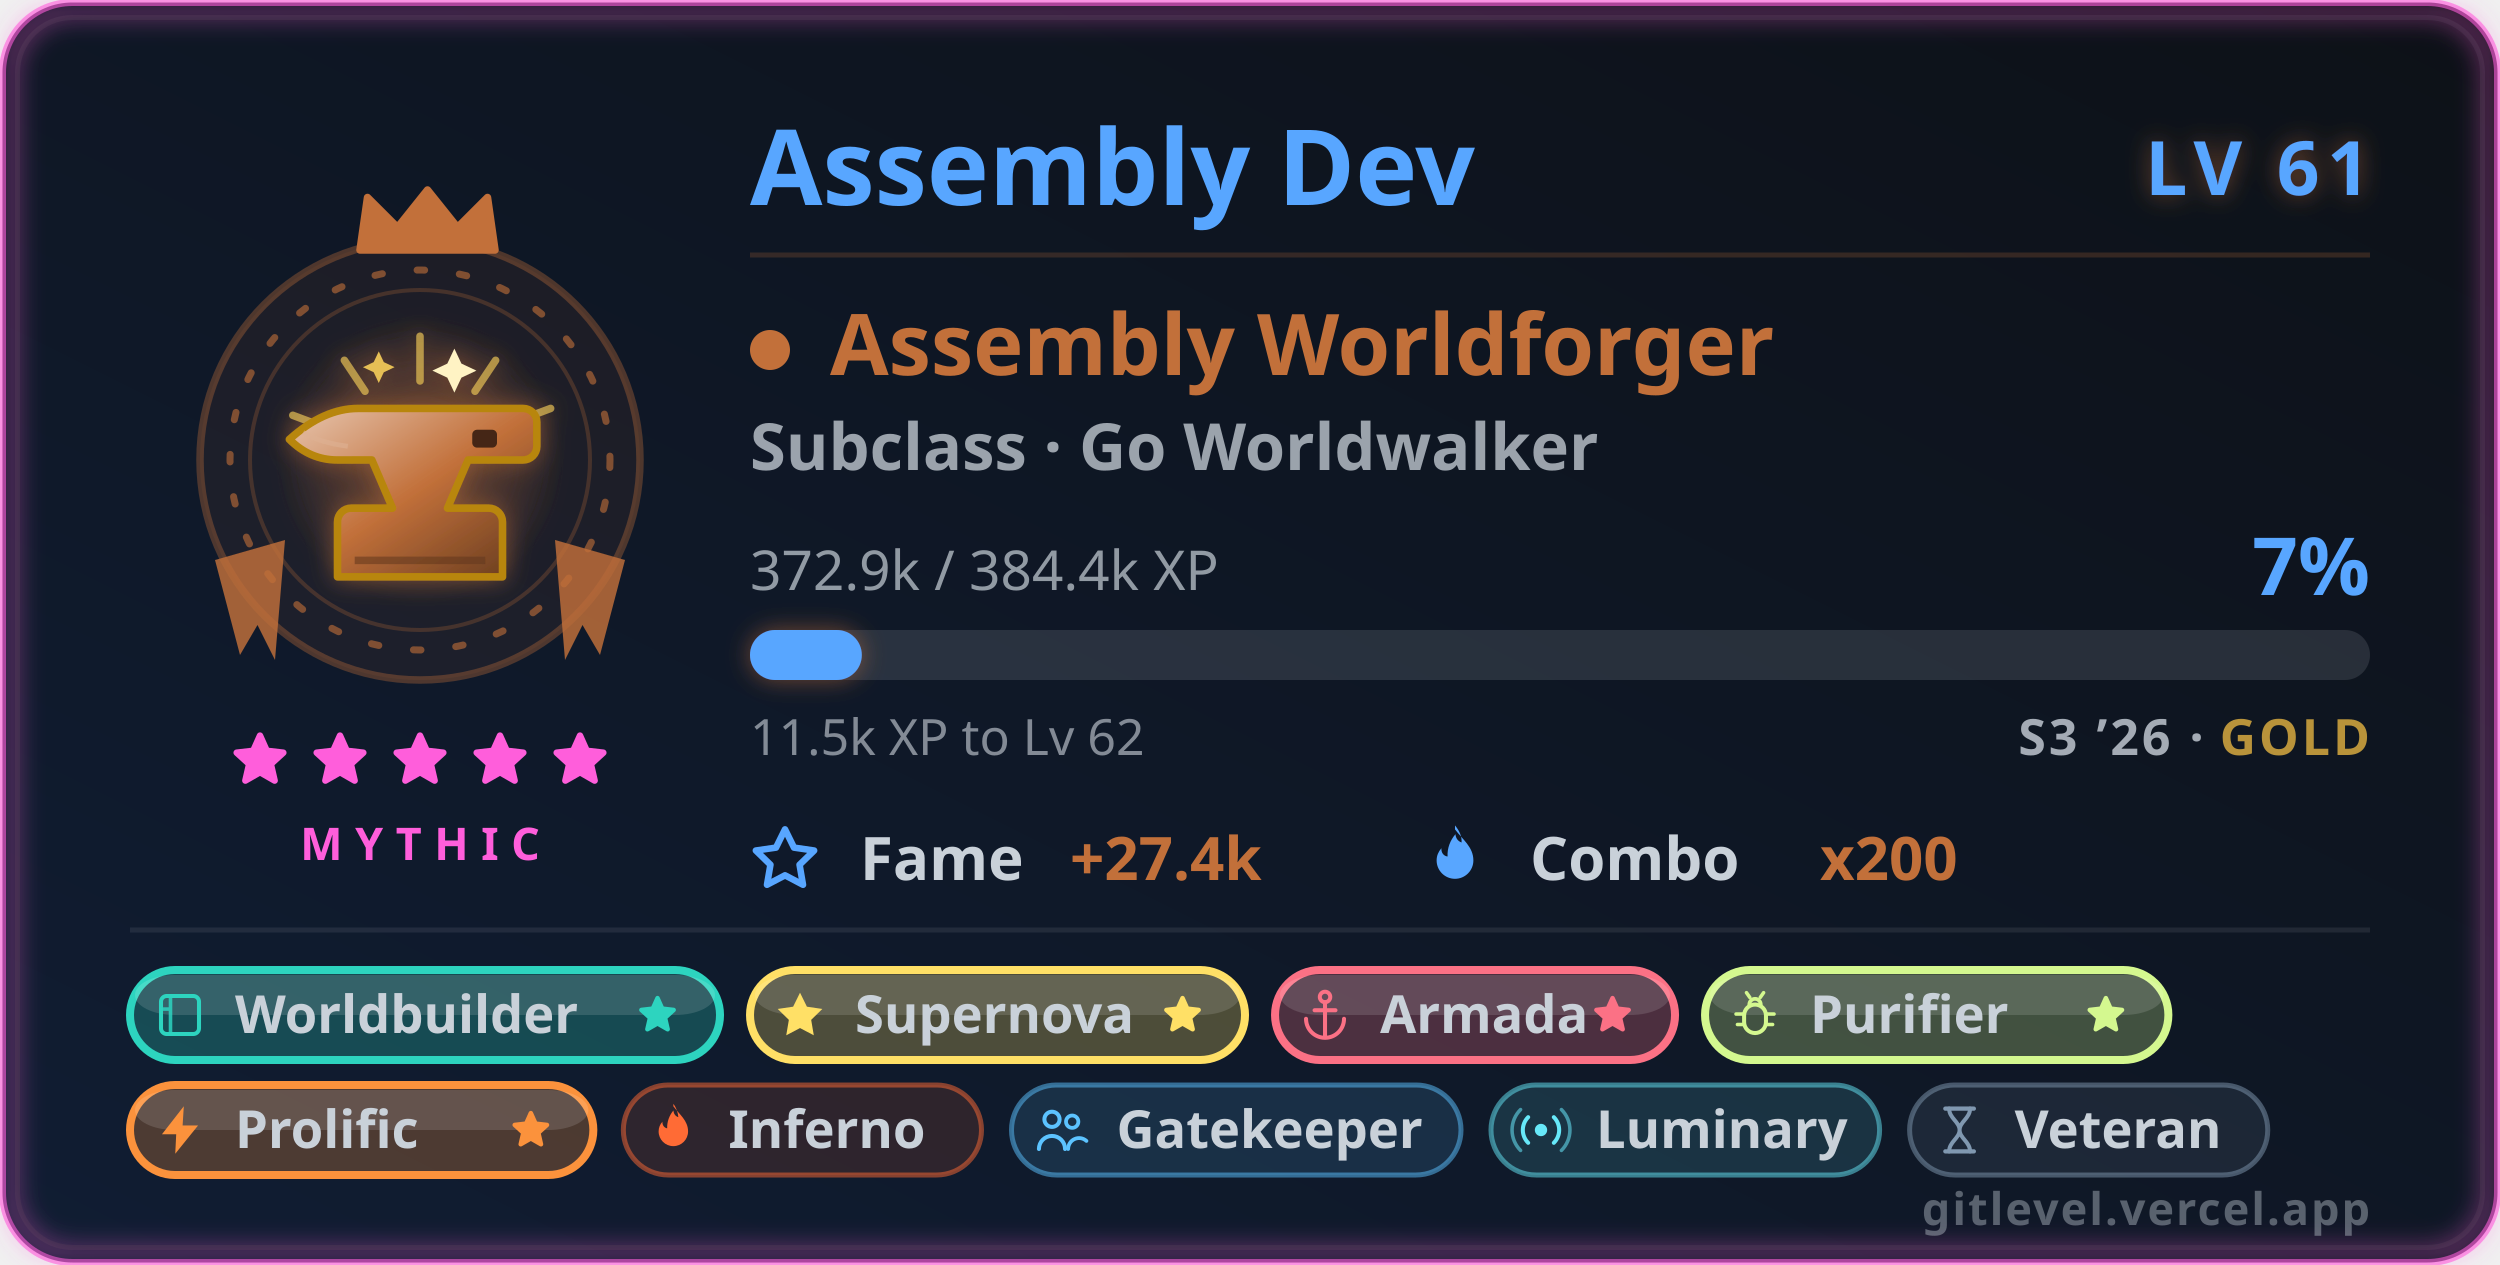
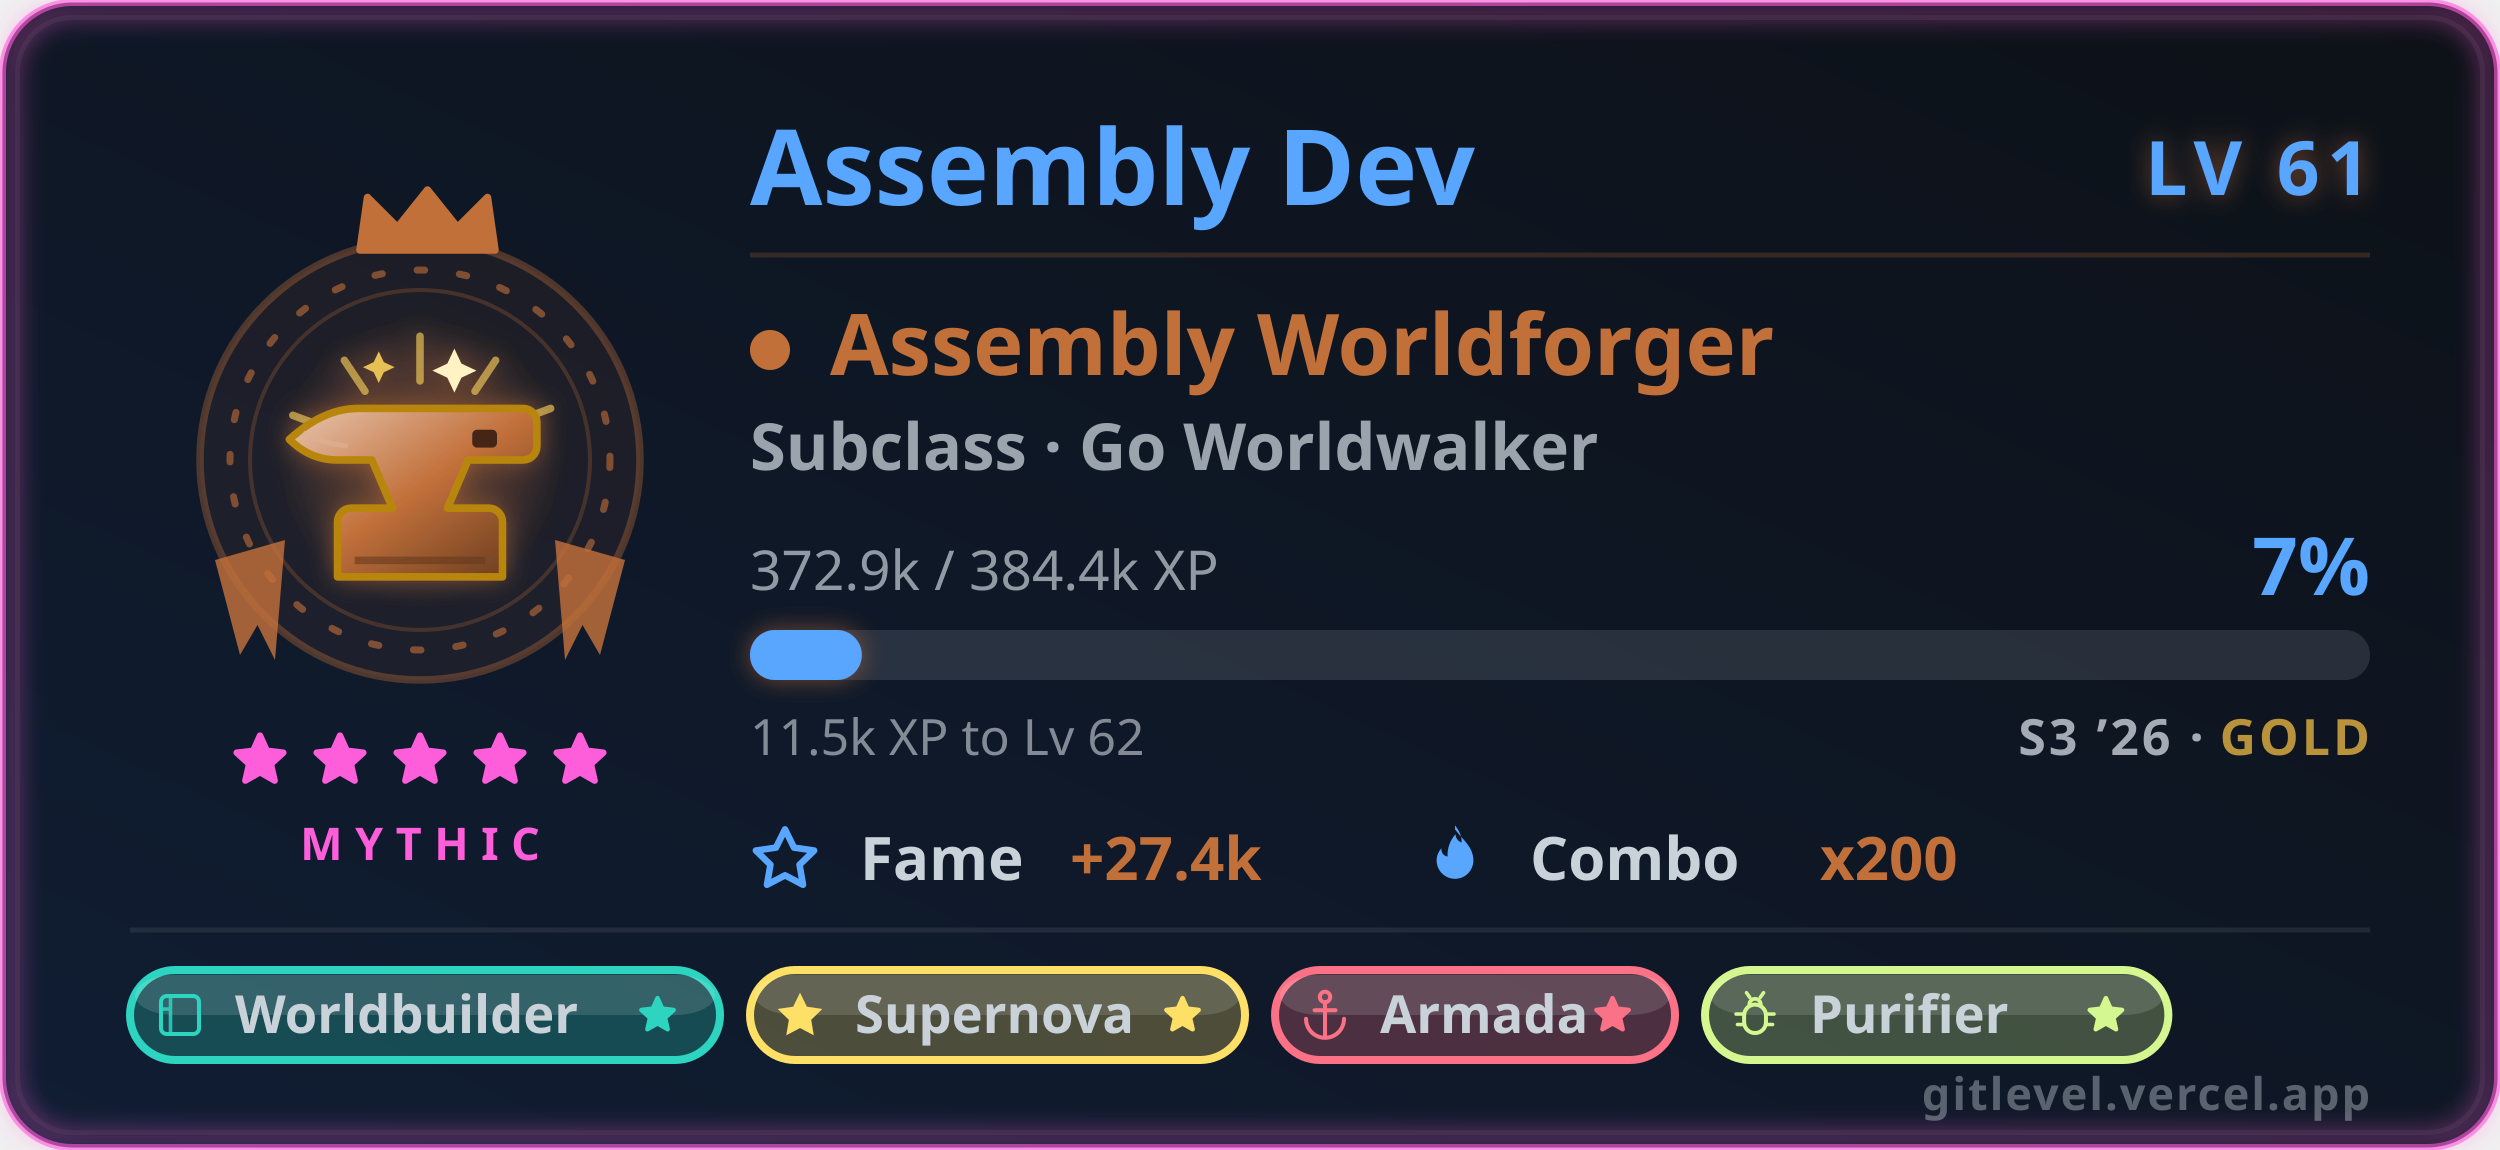
- <svg xmlns="http://www.w3.org/2000/svg" width="500" height="253" viewBox="0 0 500 253" role="img" aria-labelledby="card-title-a11y card-desc-a11y">
+ <svg xmlns="http://www.w3.org/2000/svg" width="500" height="230" viewBox="0 0 500 230" role="img" aria-labelledby="card-title-a11y card-desc-a11y">
  <style>
text { font-family: 'Segoe UI', Ubuntu, 'Helvetica Neue', sans-serif; }
.title { font-size: 18px; font-weight: 600; fill: #58a6ff; }
.title-icon { fill: #58a6ff; }
.icon { fill: #58a6ff; }


.gl-name { font-size: 21px; font-weight: 700; fill: #58a6ff; }
.gl-lvl { font-size: 15px; font-weight: 800; letter-spacing: 1.5px; fill: #58a6ff; }
.gl-class { font-size: 17px; font-weight: 700; fill: #c2703a; }
.gl-sub { font-size: 13px; font-weight: 600; fill: #c9d1d9; opacity: 0.75; }
.gl-meta { font-size: 11px; fill: #c9d1d9; opacity: 0.7; }
.gl-pct { font-size: 16px; font-weight: 800; fill: #58a6ff; }
.gl-chip-label { font-size: 12px; font-weight: 600; fill: #c9d1d9; }
.gl-chip-value { font-size: 12px; font-weight: 800; fill: #c2703a; }
.gl-hint { font-size: 10px; fill: #c9d1d9; opacity: 0.62; }
.gl-badge-label { font-size: 10.5px; font-weight: 600; }
.gl-rarity { font-size: 9px; font-weight: 700; letter-spacing: 2.5px; fill: #ff5edb; }
.gl-brand { font-size: 9px; font-weight: 600; letter-spacing: 0.4px; fill: #c9d1d9; opacity: 0.4; }
.gl-season { font-size: 10px; font-weight: 600; letter-spacing: 0.6px; fill: #c9d1d9; opacity: 0.8; }

</style>
  <defs>
    <linearGradient id="card-bg" x1="0" y1="0" x2="1" y2="1" gradientTransform="rotate(90, 0.5, 0.5)">
      <stop offset="0.0%" stop-color="#0d1117" />
      <stop offset="100.0%" stop-color="#101d33" />
    </linearGradient>
    <filter id="card-glow" x="-50%" y="-50%" width="200%" height="200%">
      <feGaussianBlur in="SourceGraphic" stdDeviation="3" result="blur" />
      <feFlood flood-color="#58a6ff" flood-opacity="0.55" result="tint" />
      <feComposite in="tint" in2="blur" operator="in" result="softGlow" />
      <feMerge>
        <feMergeNode in="softGlow" />
        <feMergeNode in="SourceGraphic" />
      </feMerge>
    </filter>
    <filter id="gl-glow" x="-60%" y="-60%" width="220%" height="220%">
      <feGaussianBlur in="SourceGraphic" stdDeviation="2.4" result="b" />
      <feFlood flood-color="#c2703a" flood-opacity="0.55" result="t" />
      <feComposite in="t" in2="b" operator="in" result="g" />
      <feMerge>
        <feMergeNode in="g" />
        <feMergeNode in="SourceGraphic" />
      </feMerge>
    </filter>
    <filter id="gl-rarity" x="-20%" y="-20%" width="140%" height="140%">
      <feGaussianBlur stdDeviation="2.4" />
    </filter>
  </defs>
-   <rect x="0.5" y="0.5" width="499" height="252" rx="14" fill="url(#card-bg)" stroke="#ff5edb" stroke-width="1.4" stroke-opacity="0.6" />
-   <rect x="3.5" y="3.5" width="493" height="246" rx="11" fill="none" stroke="#30363d" stroke-opacity="0.4" />
-   <rect x="2" y="2" width="496" height="249" rx="13" fill="none" stroke="#ff5edb" stroke-width="3.5" stroke-opacity="0.4" filter="url(#gl-rarity)" />
+   <rect x="0.5" y="0.5" width="499" height="229" rx="14" fill="url(#card-bg)" stroke="#ff5edb" stroke-width="1.4" stroke-opacity="0.6" />
+   <rect x="3.5" y="3.5" width="493" height="223" rx="11" fill="none" stroke="#30363d" stroke-opacity="0.4" />
+   <rect x="2" y="2" width="496" height="226" rx="13" fill="none" stroke="#ff5edb" stroke-width="3.5" stroke-opacity="0.4" filter="url(#gl-rarity)" />
  <g class="fade">
    <g class="">
      <g class="flourish">
        <g transform="translate(84,0)">
          <g transform="translate(0,92)" fill="#c2703a" opacity="0.82">
            <path d="M27 16 L41 20 L36 39 L32.5 33 L29 40 Z" />
          </g>
        </g>
        <g transform="translate(84,0) scale(-1,1)">
          <g transform="translate(0,92)" fill="#c2703a" opacity="0.82">
            <path d="M27 16 L41 20 L36 39 L32.5 33 L29 40 Z" />
          </g>
        </g>
      </g>
      <circle cx="84" cy="92" r="44" fill="#c2703a" fill-opacity="0.08" stroke="#c2703a" stroke-opacity="0.35" stroke-width="1.5" />
      <g class="">
        <circle cx="84" cy="92" r="38" fill="none" stroke="#c2703a" stroke-opacity="0.6" stroke-width="1.4" stroke-dasharray="1.5 7" stroke-linecap="round" />
        <circle cx="84" cy="92" r="34" fill="none" stroke="#c2703a" stroke-opacity="0.25" stroke-width="0.8" />
      </g>
      <g class="" filter="url(#gl-glow)">
        <svg class="" x="51" y="59" width="66" height="66" viewBox="0 0 48 48" aria-hidden="true">
          <defs>
            <radialGradient id="asHalo" cx="0.5" cy="0.5" r="0.5">
              <stop offset="0" stop-color="#c2703a" stop-opacity="0.42" />
              <stop offset="1" stop-color="#c2703a" stop-opacity="0" />
            </radialGradient>
            <linearGradient id="asIron" x1="0" y1="0" x2="1" y2="1">
              <stop offset="0" stop-color="#e7c6b0" />
              <stop offset="0.5" stop-color="#c2703a" />
              <stop offset="1" stop-color="#61381d" />
            </linearGradient>
            <linearGradient id="asFace" x1="0" y1="0" x2="1" y2="0">
              <stop offset="0" stop-color="#fff3c4" stop-opacity="0.2" />
              <stop offset="0.45" stop-color="#fff3c4" stop-opacity="0.95" />
              <stop offset="1" stop-color="#fff3c4" stop-opacity="0.25" />
            </linearGradient>
          </defs>
          <circle cx="24" cy="24" r="21" fill="url(#asHalo)" />
          <g stroke="#e6bf55" stroke-width="1.1" stroke-linecap="round" stroke-opacity="0.7">
            <path d="M24 12.5 V6 M16 14 L13 9.5 M32 14 L35 9.5 M9.5 19 L5.5 17.5 M39 18 L43 16.5" />
          </g>
          <path d="M5 21 Q10 16.5 15 16.5 H39 A2 2 0 0 1 41 18.5 V22 A2 2 0 0 1 39 24 H31 L28 31 H34 A2 2 0 0 1 36 33 V41 H12 V33 A2 2 0 0 1 14 31 H20 L17 24 H12 Q8 24 5 21 Z" fill="url(#asIron)" stroke="#b8860b" stroke-width="1.1" stroke-linejoin="round" />
          <path d="M15.5 18.2 H38.5" stroke="url(#asFace)" stroke-width="1.7" stroke-linecap="round" />
          <rect x="31.6" y="19.6" width="3.6" height="2.6" rx="0.7" fill="#442714" />
          <path d="M14.5 38.6 H33.5" stroke="#61381d" stroke-width="1.1" stroke-opacity="0.55" />
          <path d="M13.5 22 Q9.5 21.5 7 20" fill="none" stroke="#ddb093" stroke-width="0.7" stroke-opacity="0.6" />
          <path d="M29 7.8 l1.024 2.176 l2.176 1.024 l-2.176 1.024 l-1.024 2.176 l-1.024 -2.176 l-2.176 -1.024 l2.176 -1.024 Z" fill="#fff3c4" />
          <path d="M18 8.2 l0.736 1.564 l1.564 0.736 l-1.564 0.736 l-0.736 1.564 l-0.736 -1.564 l-1.564 -0.736 l1.564 -0.736 Z" fill="#e6bf55" />
        </svg>
      </g>
      <g transform="translate(69, 36.5) scale(1.5)">
        <path d="M2 9 L3 2 L7 6 L11 1 L15 6 L19 2 L20 9 Z" fill="#c2703a" stroke="#c2703a" stroke-width="1" stroke-linejoin="round" />
      </g>
    </g>
    <g>
      <g class="" transform="translate(45.5, 145.5) scale(0.5416667)" fill="#ff5edb" stroke="#ff5edb" stroke-width="2.4" stroke-linejoin="round" stroke-linecap="round" opacity="1">
        <path d="M12 3 L14.5 8.6 L20.6 9.3 L16 13.5 L17.4 19.6 L12 16.5 L6.6 19.6 L8 13.5 L3.4 9.3 L9.5 8.6 Z" />
      </g>
      <g class="" transform="translate(61.5, 145.5) scale(0.5416667)" fill="#ff5edb" stroke="#ff5edb" stroke-width="2.4" stroke-linejoin="round" stroke-linecap="round" opacity="1">
        <path d="M12 3 L14.5 8.6 L20.6 9.3 L16 13.5 L17.4 19.6 L12 16.5 L6.6 19.6 L8 13.5 L3.4 9.3 L9.5 8.6 Z" />
      </g>
      <g class="" transform="translate(77.5, 145.5) scale(0.5416667)" fill="#ff5edb" stroke="#ff5edb" stroke-width="2.4" stroke-linejoin="round" stroke-linecap="round" opacity="1">
        <path d="M12 3 L14.5 8.6 L20.6 9.3 L16 13.5 L17.4 19.6 L12 16.5 L6.6 19.6 L8 13.5 L3.4 9.3 L9.5 8.6 Z" />
      </g>
      <g class="" transform="translate(93.5, 145.5) scale(0.5416667)" fill="#ff5edb" stroke="#ff5edb" stroke-width="2.4" stroke-linejoin="round" stroke-linecap="round" opacity="1">
        <path d="M12 3 L14.5 8.6 L20.6 9.3 L16 13.5 L17.4 19.6 L12 16.5 L6.6 19.6 L8 13.5 L3.4 9.3 L9.5 8.6 Z" />
      </g>
      <g class="" transform="translate(109.5, 145.5) scale(0.5416667)" fill="#ff5edb" stroke="#ff5edb" stroke-width="2.4" stroke-linejoin="round" stroke-linecap="round" opacity="1">
        <path d="M12 3 L14.5 8.6 L20.6 9.3 L16 13.5 L17.4 19.6 L12 16.5 L6.6 19.6 L8 13.5 L3.4 9.3 L9.5 8.6 Z" />
      </g>
    </g>
    <text class="gl-rarity" x="84" y="172" text-anchor="middle">MYTHIC</text>
  </g>
  <g class="fade" style="animation-delay:.15s">
    <text class="gl-name" x="150" y="41">Assembly Dev</text>
    <text class="gl-lvl glow-pulse" x="474" y="39" text-anchor="end" filter="url(#gl-glow)">LV 61</text>
    <line x1="150" y1="51" x2="474" y2="51" stroke="#c2703a" stroke-opacity="0.22" stroke-width="1" />
    <circle cx="154" cy="70" r="4" fill="#c2703a" />
    <text class="gl-class" x="166" y="75">Assembly Worldforger</text>
    <text class="gl-sub" x="150" y="94">Subclass · Go Worldwalker</text>
    <text class="gl-meta" x="150" y="118">372.9k / 384.4k XP</text>
    <text class="gl-pct " x="474" y="119" text-anchor="end">7%</text>
    <rect x="150" y="126" width="324" height="10" rx="5" fill="#c9d1d9" fill-opacity="0.14" />
    <rect class="xp-fill " x="150" y="126" width="22.364" height="10" rx="5" fill="#58a6ff" filter="url(#gl-glow)" />
    <text class="gl-hint" x="150" y="151">11.5k XP to Lv 62</text>
    <text class="gl-season" x="474" y="151" text-anchor="end">S3 ’26 · <tspan fill="#e3b341" font-weight="800">GOLD</tspan>
    </text>
    <g transform="translate(150, 176)">
      <svg class="icon" x="0" y="-11" width="14" height="14" viewBox="0 0 16 16" aria-hidden="true">
        <path fill-rule="evenodd" d="M8 .25a.75.75 0 0 1 .673.418l1.882 3.815 4.21.612a.75.75 0 0 1 .416 1.279l-3.046 2.97.719 4.192a.75.75 0 0 1-1.088.791L8 12.347l-3.766 1.98a.75.75 0 0 1-1.088-.79l.72-4.194L.818 6.374a.75.75 0 0 1 .416-1.28l4.21-.611L7.327.668A.75.75 0 0 1 8 .25zm0 2.445L6.615 5.5a.75.75 0 0 1-.564.41l-3.097.45 2.24 2.184a.75.75 0 0 1 .216.664l-.528 3.084 2.769-1.456a.75.75 0 0 1 .698 0l2.77 1.456-.53-3.084a.75.75 0 0 1 .216-.664l2.24-2.183-3.096-.45a.75.75 0 0 1-.564-.41L8 2.694v.001z" />
      </svg>
      <text class="gl-chip-label" x="22" y="0">Fame</text>
      <text class="gl-chip-value" x="64" y="0">+27.4k</text>
    </g>
    <g transform="translate(284, 176)">
      <svg class="icon" x="0" y="-11" width="14" height="14" viewBox="0 0 16 16" aria-hidden="true">
        <path fill-rule="evenodd" d="M8 1c1.7 2.3 4.2 4 4.2 7.1a4.2 4.2 0 0 1-8.4 0c0-1.1.4-2 1.1-2.8-.1 1 .5 1.8 1.4 1.9-.1-1.9.6-3.7 1.8-5.1.1 1 .6 1.6 1.4 1.9.1-1.4-.5-2.7-1.5-3.9z" />
      </svg>
      <text class="gl-chip-label" x="22" y="0">Combo</text>
      <text class="gl-chip-value" x="80" y="0">x200</text>
    </g>
  </g>
  <g class="fade" style="animation-delay:.2s">
    <line x1="26" y1="186" x2="474" y2="186" stroke="#c9d1d9" stroke-opacity="0.1" stroke-width="1" />
    <g>
      <rect x="26" y="194" width="118.003" height="18" rx="9" fill="#2dd4bf" fill-opacity="0.26" stroke="#2dd4bf" stroke-opacity="1" stroke-width="1.6" />
      <rect x="27" y="195" width="116.003" height="8" rx="8" fill="#ffffff" fill-opacity="0.13" />
      <g transform="translate(30.3, 197.3) scale(0.475)">
        <rect x="4" y="4" width="16" height="16" rx="2.4" fill="none" stroke="#2dd4bf" stroke-width="1.7" />
        <path d="M8 4v16 M4 9.5h4" fill="none" stroke="#2dd4bf" stroke-width="1.5" opacity="0.85" />
      </g>
      <text class="gl-badge-label" x="47" y="206.6" fill="#c9d1d9" font-weight="800">Worldbuilder</text>
      <g class="" transform="translate(127.0032, 198.5) scale(0.375)" fill="#2dd4bf" stroke="#2dd4bf" stroke-width="2.4" stroke-linejoin="round" stroke-linecap="round" opacity="1">
        <path d="M12 3 L14.5 8.6 L20.6 9.3 L16 13.5 L17.4 19.6 L12 16.5 L6.6 19.6 L8 13.5 L3.4 9.3 L9.5 8.6 Z" />
      </g>
    </g>
    <g>
      <rect x="150.003" y="194" width="99.002" height="18" rx="9" fill="#ffe066" fill-opacity="0.26" stroke="#ffe066" stroke-opacity="1" stroke-width="1.6" />
      <rect x="151.003" y="195" width="97.002" height="8" rx="8" fill="#ffffff" fill-opacity="0.13" />
      <g transform="translate(154.3032, 197.3) scale(0.475)">
        <path d="M12 2.6 14.9 8.5 21.4 9.45 16.7 14.05 17.8 20.55 12 17.5 6.2 20.55 7.3 14.05 2.6 9.45 9.1 8.5Z" fill="#ffe066" />
      </g>
      <text class="gl-badge-label" x="171.003" y="206.6" fill="#c9d1d9" font-weight="800">Supernova</text>
      <g class="" transform="translate(232.0056, 198.5) scale(0.375)" fill="#ffe066" stroke="#ffe066" stroke-width="2.4" stroke-linejoin="round" stroke-linecap="round" opacity="1">
        <path d="M12 3 L14.5 8.6 L20.6 9.3 L16 13.5 L17.4 19.6 L12 16.5 L6.6 19.6 L8 13.5 L3.4 9.3 L9.5 8.6 Z" />
      </g>
    </g>
    <g>
      <rect x="255.006" y="194" width="80.002" height="18" rx="9" fill="#fb7185" fill-opacity="0.26" stroke="#fb7185" stroke-opacity="1" stroke-width="1.6" />
      <rect x="256.006" y="195" width="78.002" height="8" rx="8" fill="#ffffff" fill-opacity="0.13" />
      <g transform="translate(259.3056, 197.3) scale(0.475)">
        <circle cx="12" cy="4.4" r="2.2" fill="none" stroke="#fb7185" stroke-width="1.7" />
        <path d="M12 6.6V21M7.6 10h8.8" fill="none" stroke="#fb7185" stroke-width="1.7" stroke-linejoin="round" stroke-linecap="round" />
        <path d="M4 13.6a8 8 0 0 0 16 0" fill="none" stroke="#fb7185" stroke-width="1.7" stroke-linejoin="round" stroke-linecap="round" />
      </g>
      <text class="gl-badge-label" x="276.006" y="206.6" fill="#c9d1d9" font-weight="800">Armada</text>
      <g class="" transform="translate(318.0072, 198.5) scale(0.375)" fill="#fb7185" stroke="#fb7185" stroke-width="2.4" stroke-linejoin="round" stroke-linecap="round" opacity="1">
        <path d="M12 3 L14.5 8.6 L20.6 9.3 L16 13.5 L17.4 19.6 L12 16.5 L6.6 19.6 L8 13.5 L3.4 9.3 L9.5 8.6 Z" />
      </g>
    </g>
    <g>
      <rect x="341.007" y="194" width="92.669" height="18" rx="9" fill="#d4f88f" fill-opacity="0.26" stroke="#d4f88f" stroke-opacity="1" stroke-width="1.6" />
      <rect x="342.007" y="195" width="90.669" height="8" rx="8" fill="#ffffff" fill-opacity="0.13" />
      <g transform="translate(345.3072, 197.3) scale(0.475)">
        <rect x="7.4" y="7.6" width="9.2" height="12" rx="4.6" fill="none" stroke="#d4f88f" stroke-width="1.7" />
        <path d="M9.6 7.6a2.4 2.4 0 0 1 4.8 0" fill="none" stroke="#d4f88f" stroke-width="1.6" stroke-linejoin="round" stroke-linecap="round" />
        <path d="M7.4 11.6H4M16.6 11.6H20M7.4 16H4.6M16.6 16H19.4M9.8 4.6 8.4 2.6M14.2 4.6 15.6 2.6" fill="none" stroke="#d4f88f" stroke-width="1.5" stroke-linejoin="round" stroke-linecap="round" />
      </g>
      <text class="gl-badge-label" x="362.007" y="206.6" fill="#c9d1d9" font-weight="800">Purifier</text>
      <g class="" transform="translate(416.676, 198.5) scale(0.375)" fill="#d4f88f" stroke="#d4f88f" stroke-width="2.4" stroke-linejoin="round" stroke-linecap="round" opacity="1">
        <path d="M12 3 L14.5 8.6 L20.6 9.3 L16 13.5 L17.4 19.6 L12 16.5 L6.6 19.6 L8 13.5 L3.4 9.3 L9.5 8.6 Z" />
      </g>
    </g>
-     <g>
-       <rect x="26" y="217" width="92.669" height="18" rx="9" fill="#fb923c" fill-opacity="0.26" stroke="#fb923c" stroke-opacity="1" stroke-width="1.6" />
-       <rect x="27" y="218" width="90.669" height="8" rx="8" fill="#ffffff" fill-opacity="0.13" />
-       <g transform="translate(30.3, 220.3) scale(0.475)">
-         <path d="M13.6 2 4.4 13.8h6L10 22l9.6-11.9h-6.5Z" fill="#fb923c" />
-       </g>
-       <text class="gl-badge-label" x="47" y="229.6" fill="#c9d1d9" font-weight="800">Prolific</text>
-       <g class="" transform="translate(101.6688, 221.5) scale(0.375)" fill="#fb923c" stroke="#fb923c" stroke-width="2.4" stroke-linejoin="round" stroke-linecap="round" opacity="1">
-         <path d="M12 3 L14.5 8.6 L20.6 9.3 L16 13.5 L17.4 19.6 L12 16.5 L6.6 19.6 L8 13.5 L3.4 9.3 L9.5 8.6 Z" />
-       </g>
-     </g>
-     <g>
-       <rect x="124.669" y="217" width="71.63" height="18" rx="9" fill="#ff6b35" fill-opacity="0.13" stroke="#ff6b35" stroke-opacity="0.5" stroke-width="1" />
-       <g transform="translate(128.9688, 220.3) scale(0.475)">
-         <path d="M12 2c2.5 3.4 6.2 6 6.2 10.6a6.2 6.2 0 0 1-12.4 0c0-1.6.6-3 1.6-4.1-.1 1.5.8 2.6 2 2.8-.1-2.8.9-5.4 2.6-7.5.2 1.5.9 2.4 2.1 2.8-.2-2-.8-4-2.1-5.6Z" fill="#ff6b35" />
-       </g>
-       <text class="gl-badge-label" x="145.669" y="229.6" fill="#c9d1d9">Inferno</text>
-     </g>
-     <g>
-       <rect x="202.299" y="217" width="89.9" height="18" rx="9" fill="#5cc3ff" fill-opacity="0.13" stroke="#5cc3ff" stroke-opacity="0.5" stroke-width="1" />
-       <g transform="translate(206.5988, 220.3) scale(0.475)">
-         <circle cx="8" cy="7.5" r="3.2" fill="none" stroke="#5cc3ff" stroke-width="1.7" />
-         <path d="M2.5 20a5.5 5.5 0 0 1 11 0" fill="none" stroke="#5cc3ff" stroke-width="1.7" stroke-linecap="round" />
-         <circle cx="16.5" cy="8.5" r="2.6" fill="none" stroke="#5cc3ff" stroke-width="1.6" />
-         <path d="M14.8 20a4.6 4.6 0 0 1 7.7-3.4" fill="none" stroke="#5cc3ff" stroke-width="1.6" stroke-linecap="round" />
-       </g>
-       <text class="gl-badge-label" x="223.299" y="229.6" fill="#c9d1d9">Gatekeeper</text>
-     </g>
-     <g>
-       <rect x="298.199" y="217" width="77.72" height="18" rx="9" fill="#67e8f9" fill-opacity="0.13" stroke="#67e8f9" stroke-opacity="0.5" stroke-width="1" />
-       <g transform="translate(302.4988, 220.3) scale(0.475)">
-         <circle cx="12" cy="12" r="2.6" fill="#67e8f9" />
-         <path d="M6.6 6.6a7.6 7.6 0 0 0 0 10.8M17.4 6.6a7.6 7.6 0 0 1 0 10.8" fill="none" stroke="#67e8f9" stroke-width="1.7" stroke-linejoin="round" stroke-linecap="round" />
-         <path d="M3.4 3.4a12.1 12.1 0 0 0 0 17.2M20.6 3.4a12.1 12.1 0 0 1 0 17.2" fill="none" stroke="#67e8f9" stroke-width="1.5" stroke-linejoin="round" stroke-linecap="round" opacity="0.55" />
-       </g>
-       <text class="gl-badge-label" x="319.199" y="229.6" fill="#c9d1d9">Luminary</text>
-     </g>
-     <g>
-       <rect x="381.919" y="217" width="71.63" height="18" rx="9" fill="#8098b0" fill-opacity="0.13" stroke="#8098b0" stroke-opacity="0.5" stroke-width="1" />
-       <g transform="translate(386.2188, 220.3) scale(0.475)">
-         <path d="M6 3h12M6 21h12" fill="none" stroke="#8098b0" stroke-width="1.8" stroke-linejoin="round" stroke-linecap="round" />
-         <path d="M7.6 3c0 4 4.4 5.6 4.4 9s-4.4 5-4.4 9M16.4 3c0 4-4.4 5.6-4.4 9s4.4 5 4.4 9" fill="none" stroke="#8098b0" stroke-width="1.7" stroke-linejoin="round" stroke-linecap="round" />
-       </g>
-       <text class="gl-badge-label" x="402.919" y="229.6" fill="#c9d1d9">Veteran</text>
-     </g>
  </g>
-   <text class="gl-brand" x="474" y="245" text-anchor="end">gitlevel.vercel.app</text>
+   <text class="gl-brand" x="474" y="222" text-anchor="end">gitlevel.vercel.app</text>
</svg>
